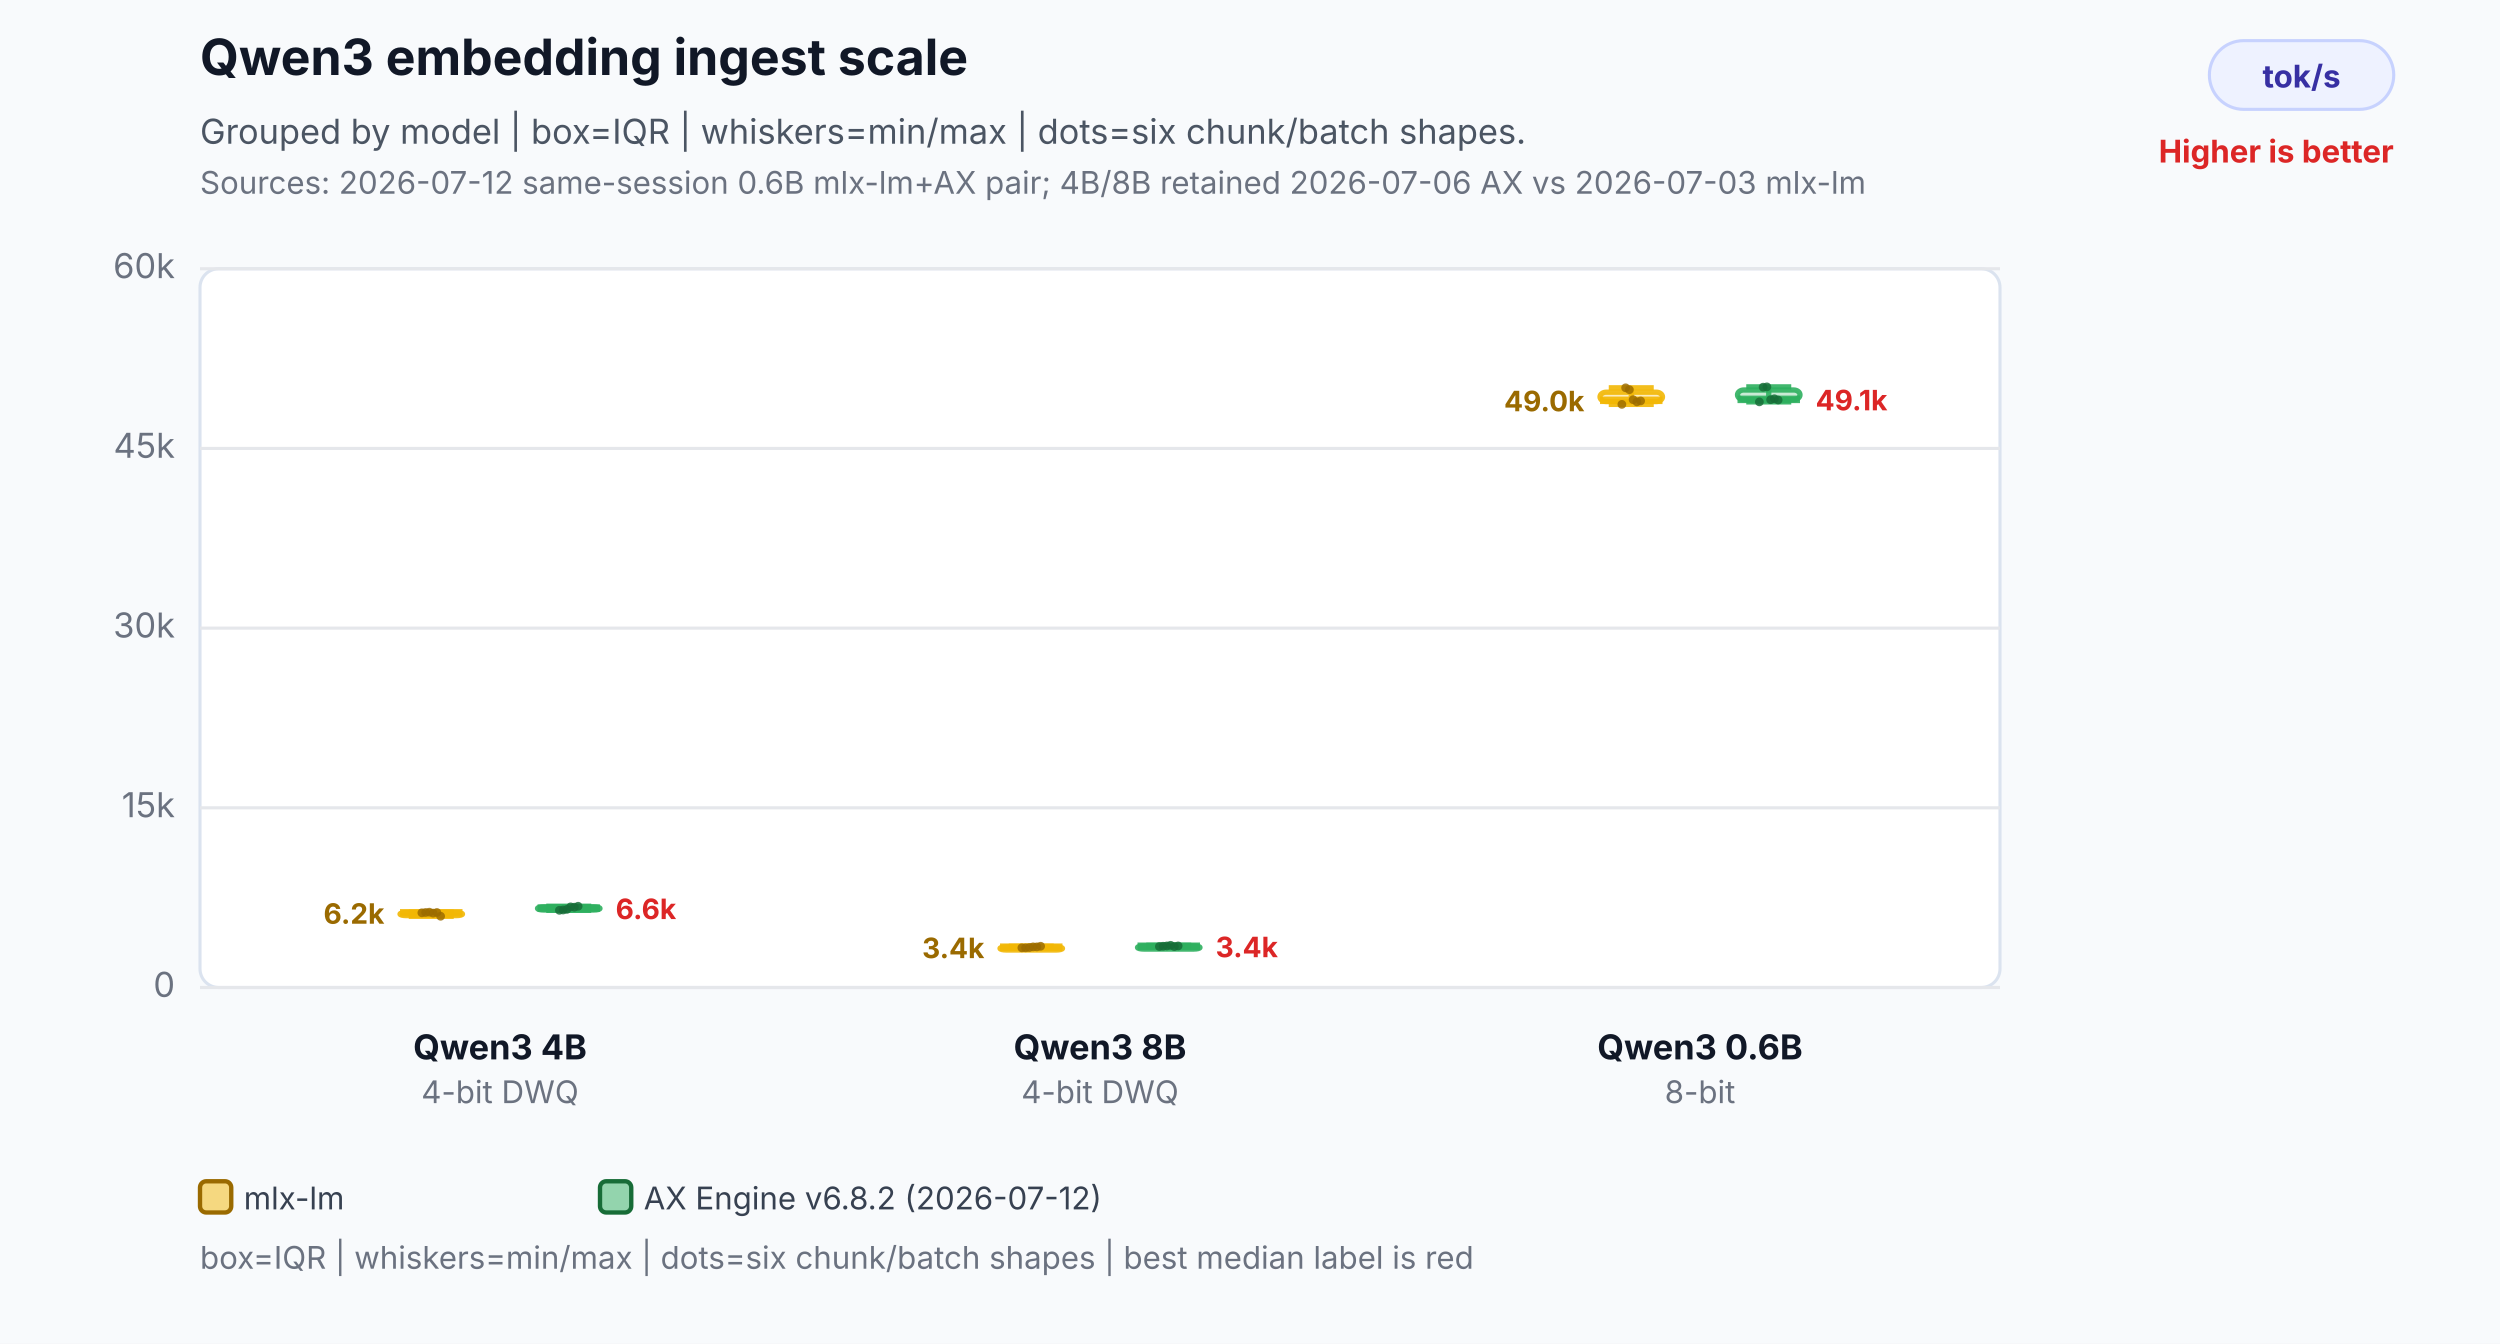
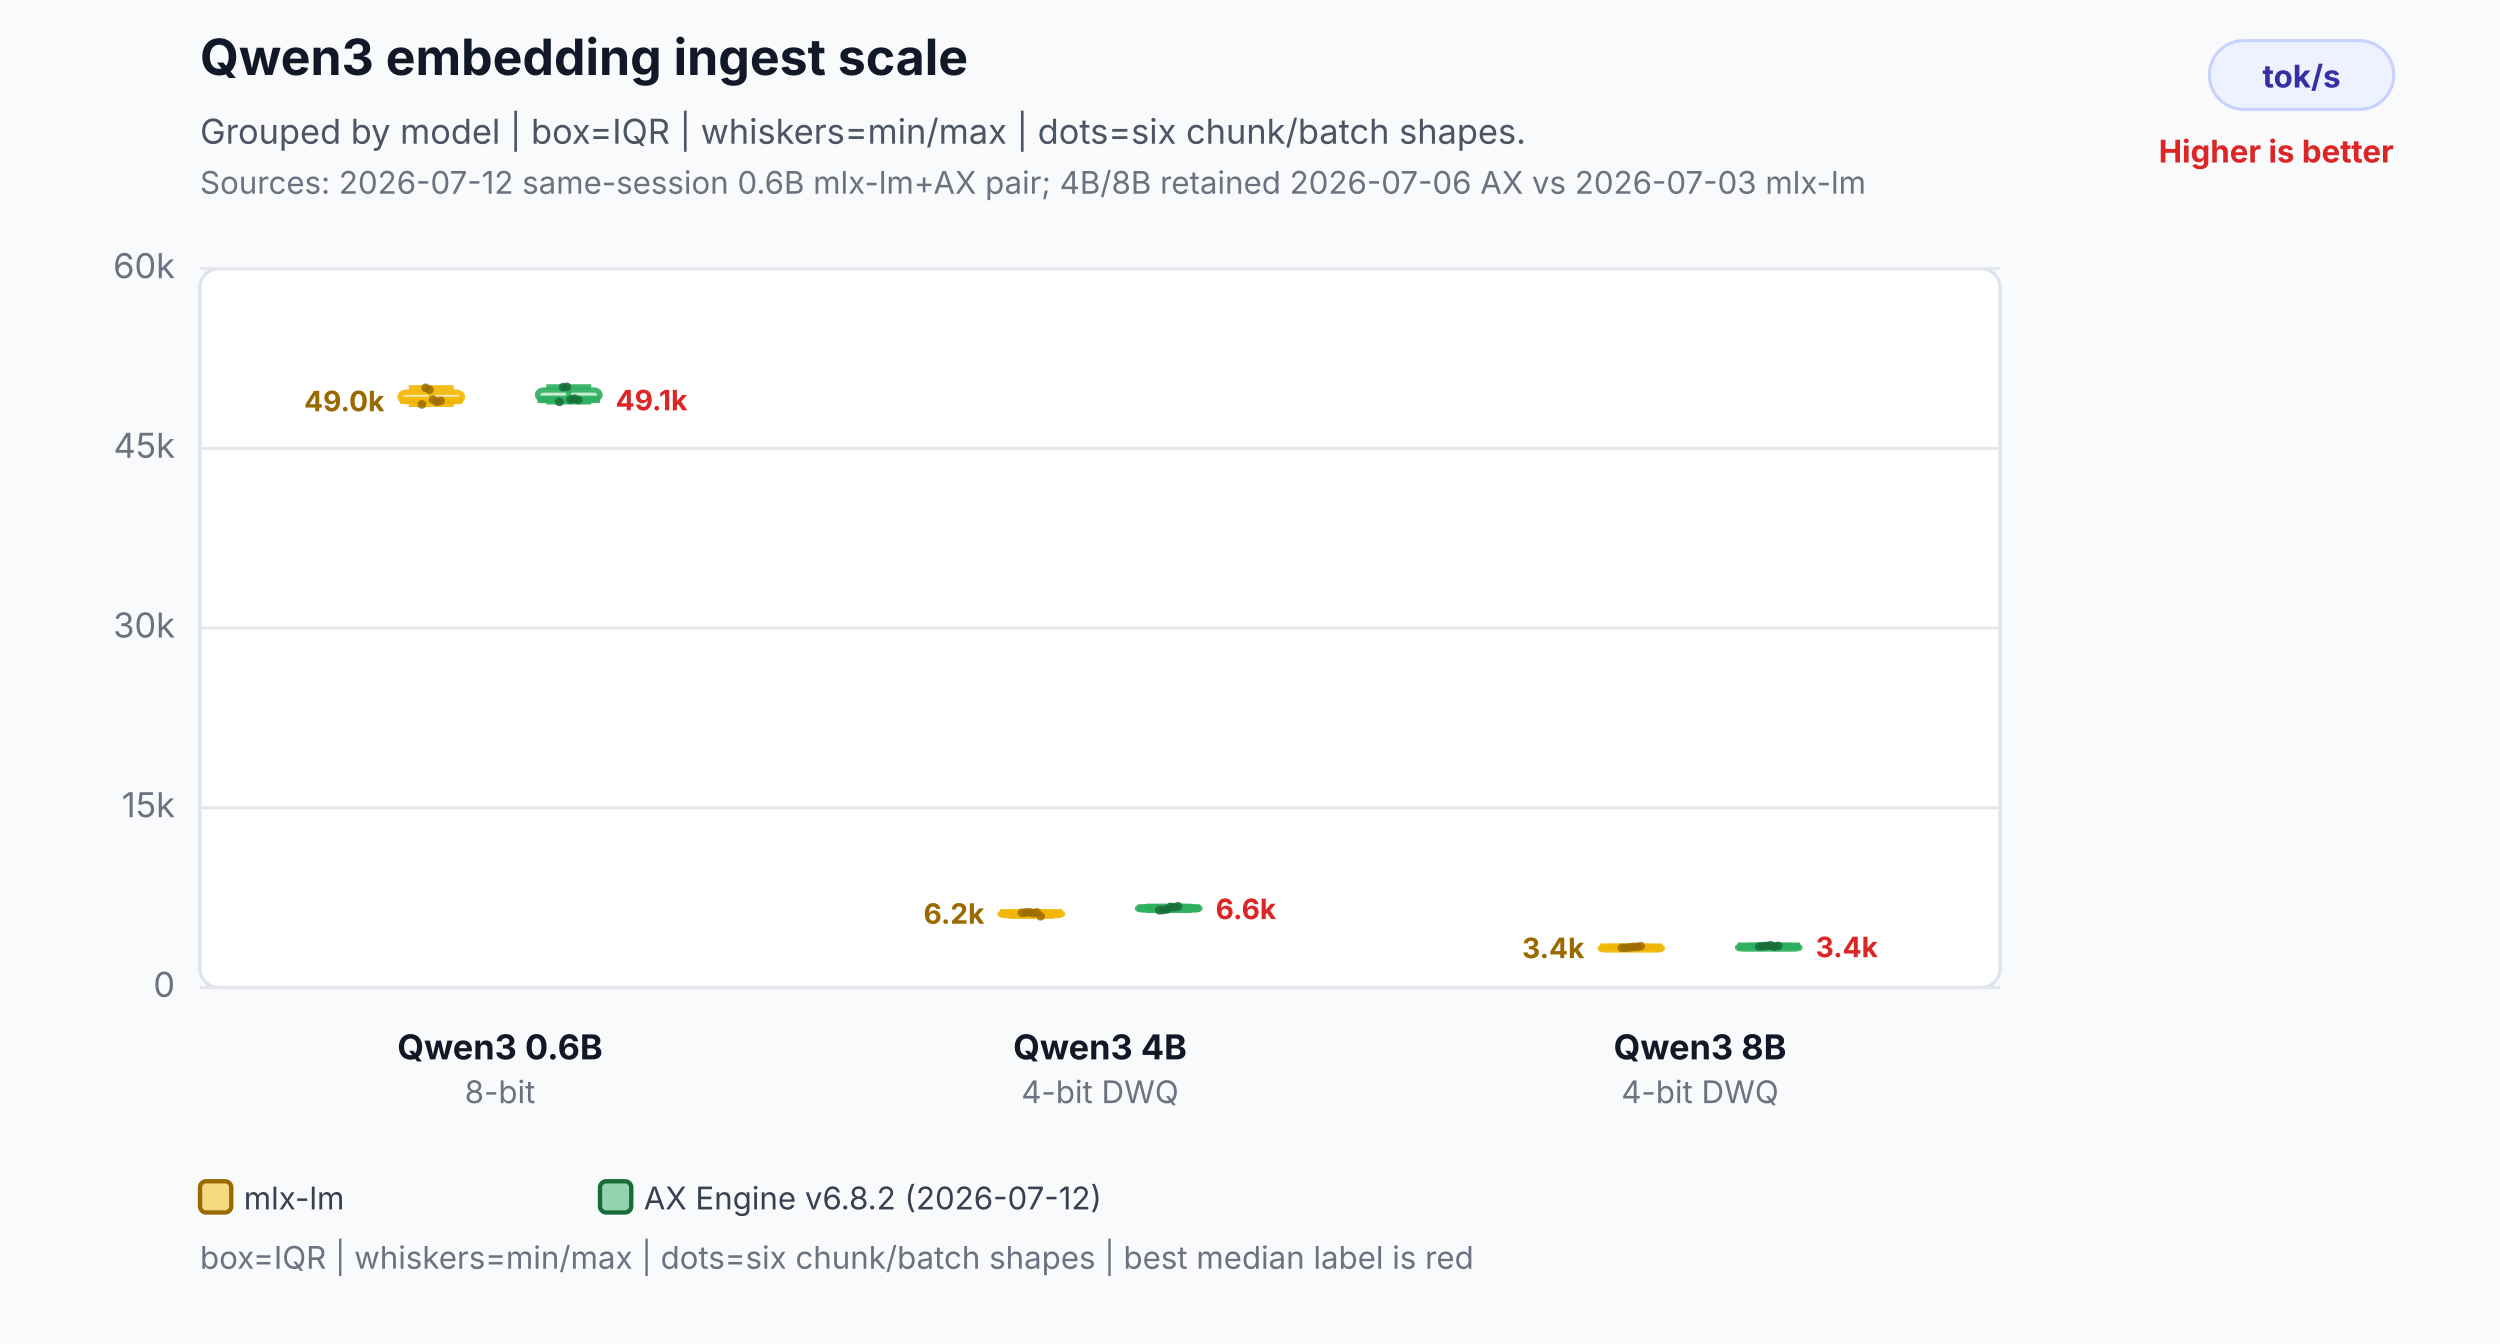
<svg xmlns="http://www.w3.org/2000/svg" width="800" height="430" viewBox="0 0 800 430" role="img" aria-labelledby="title desc">
  <rect width="800" height="430" fill="#f8fafc" />
  <text x="64" y="24" font-family="Inter,Segoe UI,Arial,sans-serif" font-size="16" font-weight="700" fill="#111827">Qwen3 embedding ingest scale</text>
  <text x="64" y="46" font-family="Inter,Segoe UI,Arial,sans-serif" font-size="11" fill="#4b5563">Grouped by model | box=IQR | whiskers=min/max | dots=six chunk/batch shapes.</text>
  <text x="64" y="62" font-family="Inter,Segoe UI,Arial,sans-serif" font-size="10" fill="#6b7280">Sources: 2026-07-12 same-session 0.6B mlx-lm+AX pair; 4B/8B retained 2026-07-06 AX vs 2026-07-03 mlx-lm</text>
  <rect x="707" y="13" width="59" height="22" rx="11" fill="#eef2ff" stroke="#c7d2fe" />
  <text x="736.5" y="28" text-anchor="middle" font-family="Inter,Segoe UI,Arial,sans-serif" font-size="10" font-weight="700" fill="#3730a3">tok/s</text>
  <text x="766" y="52" text-anchor="end" font-family="Inter,Segoe UI,Arial,sans-serif" font-size="10" font-weight="700" fill="#dc2626">Higher is better</text>
  <rect x="64" y="86" width="576" height="230" rx="6" fill="#ffffff" stroke="#dbe3ef" />
  <line x1="64" y1="316.0" x2="640" y2="316.0" stroke="#e5e7eb" stroke-width="1" />
  <text x="56" y="319.0" text-anchor="end" font-family="Inter,Segoe UI,Arial,sans-serif" font-size="11" fill="#6b7280">0</text>
  <line x1="64" y1="258.5" x2="640" y2="258.5" stroke="#e5e7eb" stroke-width="1" />
  <text x="56" y="261.5" text-anchor="end" font-family="Inter,Segoe UI,Arial,sans-serif" font-size="11" fill="#6b7280">15k</text>
  <line x1="64" y1="201.0" x2="640" y2="201.0" stroke="#e5e7eb" stroke-width="1" />
  <text x="56" y="204.0" text-anchor="end" font-family="Inter,Segoe UI,Arial,sans-serif" font-size="11" fill="#6b7280">30k</text>
  <line x1="64" y1="143.5" x2="640" y2="143.5" stroke="#e5e7eb" stroke-width="1" />
  <text x="56" y="146.5" text-anchor="end" font-family="Inter,Segoe UI,Arial,sans-serif" font-size="11" fill="#6b7280">45k</text>
  <line x1="64" y1="86.0" x2="640" y2="86.0" stroke="#e5e7eb" stroke-width="1" />
  <text x="56" y="89.0" text-anchor="end" font-family="Inter,Segoe UI,Arial,sans-serif" font-size="11" fill="#6b7280">60k</text>
-   <line x1="138" y1="291.9" x2="138" y2="293.2" stroke="#f2b705" stroke-opacity="0.9" stroke-width="1.7" />
-   <line x1="130.8" y1="291.9" x2="145.2" y2="291.9" stroke="#f2b705" stroke-opacity="0.9" stroke-width="1.7" />
-   <line x1="130.8" y1="293.2" x2="145.2" y2="293.2" stroke="#f2b705" stroke-opacity="0.9" stroke-width="1.7" />
-   <rect x="128" y="292.0" width="20" height="1.0" rx="2" fill="#f2b705" fill-opacity="0.26" stroke="#f2b705" stroke-opacity="0.9" stroke-width="1.7" />
-   <line x1="128" y1="292.1" x2="148" y2="292.1" stroke="#f2b705" stroke-opacity="0.9" stroke-width="2.4" />
-   <text x="123" y="295.6" text-anchor="end" font-family="Inter,Segoe UI,Arial,sans-serif" font-size="9" font-weight="700" fill="#9a6a00" stroke="#ffffff" stroke-width="3" paint-order="stroke">6.2k</text>
-   <circle cx="135" cy="292.1" r="1.4" fill="#9a6a00" fill-opacity="0.82" />
-   <circle cx="136.2" cy="292.0" r="1.4" fill="#9a6a00" fill-opacity="0.82" />
-   <circle cx="137.4" cy="291.9" r="1.4" fill="#9a6a00" fill-opacity="0.82" />
-   <circle cx="138.6" cy="292.2" r="1.4" fill="#9a6a00" fill-opacity="0.82" />
-   <circle cx="139.8" cy="292.0" r="1.4" fill="#9a6a00" fill-opacity="0.82" />
-   <circle cx="141" cy="293.2" r="1.4" fill="#9a6a00" fill-opacity="0.82" />
-   <line x1="182" y1="290.0" x2="182" y2="291.3" stroke="#2eaf5f" stroke-opacity="0.9" stroke-width="1.7" />
-   <line x1="174.8" y1="290.0" x2="189.2" y2="290.0" stroke="#2eaf5f" stroke-opacity="0.9" stroke-width="1.7" />
-   <line x1="174.8" y1="291.3" x2="189.2" y2="291.3" stroke="#2eaf5f" stroke-opacity="0.9" stroke-width="1.7" />
-   <rect x="172" y="290.2" width="20" height="1.0" rx="2" fill="#2eaf5f" fill-opacity="0.26" stroke="#2eaf5f" stroke-opacity="0.9" stroke-width="1.7" />
-   <line x1="172" y1="290.6" x2="192" y2="290.6" stroke="#2eaf5f" stroke-opacity="0.9" stroke-width="2.4" />
-   <text x="197" y="294.1" text-anchor="start" font-family="Inter,Segoe UI,Arial,sans-serif" font-size="9" font-weight="700" fill="#dc2626" stroke="#ffffff" stroke-width="3" paint-order="stroke">6.6k</text>
-   <circle cx="179" cy="291.3" r="1.4" fill="#176c37" fill-opacity="0.82" />
-   <circle cx="180.2" cy="291.2" r="1.4" fill="#176c37" fill-opacity="0.82" />
-   <circle cx="181.4" cy="291.0" r="1.4" fill="#176c37" fill-opacity="0.82" />
-   <circle cx="182.6" cy="290.2" r="1.4" fill="#176c37" fill-opacity="0.82" />
-   <circle cx="183.8" cy="290.3" r="1.4" fill="#176c37" fill-opacity="0.82" />
-   <circle cx="185" cy="290.0" r="1.4" fill="#176c37" fill-opacity="0.82" />
-   <text x="160" y="339" text-anchor="middle" font-family="Inter,Segoe UI,Arial,sans-serif" font-size="11" font-weight="700" fill="#111827">Qwen3 4B</text>
-   <text x="160" y="353" text-anchor="middle" font-family="Inter,Segoe UI,Arial,sans-serif" font-size="10" fill="#6b7280">4-bit DWQ</text>
-   <line x1="330" y1="302.8" x2="330" y2="303.3" stroke="#f2b705" stroke-opacity="0.9" stroke-width="1.7" />
-   <line x1="322.8" y1="302.8" x2="337.2" y2="302.8" stroke="#f2b705" stroke-opacity="0.9" stroke-width="1.7" />
-   <line x1="322.8" y1="303.3" x2="337.2" y2="303.3" stroke="#f2b705" stroke-opacity="0.9" stroke-width="1.7" />
-   <rect x="320" y="303.0" width="20" height="1.0" rx="2" fill="#f2b705" fill-opacity="0.26" stroke="#f2b705" stroke-opacity="0.9" stroke-width="1.7" />
-   <line x1="320" y1="303.1" x2="340" y2="303.1" stroke="#f2b705" stroke-opacity="0.9" stroke-width="2.4" />
-   <text x="315" y="306.6" text-anchor="end" font-family="Inter,Segoe UI,Arial,sans-serif" font-size="9" font-weight="700" fill="#9a6a00" stroke="#ffffff" stroke-width="3" paint-order="stroke">3.4k</text>
-   <circle cx="327" cy="303.3" r="1.4" fill="#9a6a00" fill-opacity="0.82" />
-   <circle cx="328.2" cy="303.3" r="1.4" fill="#9a6a00" fill-opacity="0.82" />
-   <circle cx="329.4" cy="303.2" r="1.4" fill="#9a6a00" fill-opacity="0.82" />
-   <circle cx="330.6" cy="303.0" r="1.4" fill="#9a6a00" fill-opacity="0.82" />
-   <circle cx="331.8" cy="303.0" r="1.4" fill="#9a6a00" fill-opacity="0.82" />
-   <circle cx="333" cy="302.8" r="1.4" fill="#9a6a00" fill-opacity="0.82" />
-   <line x1="374" y1="302.5" x2="374" y2="302.9" stroke="#2eaf5f" stroke-opacity="0.9" stroke-width="1.7" />
-   <line x1="366.8" y1="302.5" x2="381.2" y2="302.5" stroke="#2eaf5f" stroke-opacity="0.9" stroke-width="1.7" />
-   <line x1="366.8" y1="302.9" x2="381.2" y2="302.9" stroke="#2eaf5f" stroke-opacity="0.9" stroke-width="1.7" />
-   <rect x="364" y="302.7" width="20" height="1.0" rx="2" fill="#2eaf5f" fill-opacity="0.26" stroke="#2eaf5f" stroke-opacity="0.9" stroke-width="1.7" />
-   <line x1="364" y1="302.8" x2="384" y2="302.8" stroke="#2eaf5f" stroke-opacity="0.9" stroke-width="2.4" />
-   <text x="389" y="306.3" text-anchor="start" font-family="Inter,Segoe UI,Arial,sans-serif" font-size="9" font-weight="700" fill="#dc2626" stroke="#ffffff" stroke-width="3" paint-order="stroke">3.4k</text>
-   <circle cx="371" cy="302.9" r="1.4" fill="#176c37" fill-opacity="0.82" />
-   <circle cx="372.2" cy="302.8" r="1.4" fill="#176c37" fill-opacity="0.82" />
-   <circle cx="373.4" cy="302.7" r="1.4" fill="#176c37" fill-opacity="0.82" />
-   <circle cx="374.6" cy="302.5" r="1.4" fill="#176c37" fill-opacity="0.82" />
-   <circle cx="375.8" cy="302.9" r="1.4" fill="#176c37" fill-opacity="0.82" />
-   <circle cx="377" cy="302.7" r="1.4" fill="#176c37" fill-opacity="0.82" />
-   <text x="352" y="339" text-anchor="middle" font-family="Inter,Segoe UI,Arial,sans-serif" font-size="11" font-weight="700" fill="#111827">Qwen3 8B</text>
+   <line x1="138" y1="124.1" x2="138" y2="129.4" stroke="#f2b705" stroke-opacity="0.9" stroke-width="1.7" />
+   <line x1="130.8" y1="124.1" x2="145.2" y2="124.1" stroke="#f2b705" stroke-opacity="0.9" stroke-width="1.7" />
+   <line x1="130.8" y1="129.4" x2="145.2" y2="129.4" stroke="#f2b705" stroke-opacity="0.9" stroke-width="1.7" />
+   <rect x="128" y="125.5" width="20" height="3.0" rx="2" fill="#f2b705" fill-opacity="0.26" stroke="#f2b705" stroke-opacity="0.9" stroke-width="1.7" />
+   <line x1="128" y1="128.1" x2="148" y2="128.1" stroke="#f2b705" stroke-opacity="0.9" stroke-width="2.4" />
+   <text x="123" y="131.6" text-anchor="end" font-family="Inter,Segoe UI,Arial,sans-serif" font-size="9" font-weight="700" fill="#9a6a00" stroke="#ffffff" stroke-width="3" paint-order="stroke">49.0k</text>
+   <circle cx="135" cy="129.4" r="1.4" fill="#9a6a00" fill-opacity="0.82" />
+   <circle cx="136.2" cy="124.1" r="1.4" fill="#9a6a00" fill-opacity="0.82" />
+   <circle cx="137.4" cy="124.7" r="1.4" fill="#9a6a00" fill-opacity="0.82" />
+   <circle cx="138.6" cy="127.9" r="1.4" fill="#9a6a00" fill-opacity="0.82" />
+   <circle cx="139.8" cy="128.6" r="1.4" fill="#9a6a00" fill-opacity="0.82" />
+   <circle cx="141" cy="128.3" r="1.4" fill="#9a6a00" fill-opacity="0.82" />
+   <line x1="182" y1="123.8" x2="182" y2="128.6" stroke="#2eaf5f" stroke-opacity="0.9" stroke-width="1.7" />
+   <line x1="174.8" y1="123.8" x2="189.2" y2="123.8" stroke="#2eaf5f" stroke-opacity="0.9" stroke-width="1.7" />
+   <line x1="174.8" y1="128.6" x2="189.2" y2="128.6" stroke="#2eaf5f" stroke-opacity="0.9" stroke-width="1.7" />
+   <rect x="172" y="124.8" width="20" height="3.1" rx="2" fill="#2eaf5f" fill-opacity="0.26" stroke="#2eaf5f" stroke-opacity="0.9" stroke-width="1.7" />
+   <line x1="172" y1="127.8" x2="192" y2="127.8" stroke="#2eaf5f" stroke-opacity="0.9" stroke-width="2.4" />
+   <text x="197" y="131.3" text-anchor="start" font-family="Inter,Segoe UI,Arial,sans-serif" font-size="9" font-weight="700" fill="#dc2626" stroke="#ffffff" stroke-width="3" paint-order="stroke">49.1k</text>
+   <circle cx="179" cy="128.6" r="1.4" fill="#176c37" fill-opacity="0.82" />
+   <circle cx="180.2" cy="123.9" r="1.4" fill="#176c37" fill-opacity="0.82" />
+   <circle cx="181.4" cy="123.8" r="1.4" fill="#176c37" fill-opacity="0.82" />
+   <circle cx="182.6" cy="127.9" r="1.4" fill="#176c37" fill-opacity="0.82" />
+   <circle cx="183.8" cy="127.6" r="1.4" fill="#176c37" fill-opacity="0.82" />
+   <circle cx="185" cy="128.0" r="1.4" fill="#176c37" fill-opacity="0.82" />
+   <text x="160" y="339" text-anchor="middle" font-family="Inter,Segoe UI,Arial,sans-serif" font-size="11" font-weight="700" fill="#111827">Qwen3 0.6B</text>
+   <text x="160" y="353" text-anchor="middle" font-family="Inter,Segoe UI,Arial,sans-serif" font-size="10" fill="#6b7280">8-bit</text>
+   <line x1="330" y1="291.9" x2="330" y2="293.2" stroke="#f2b705" stroke-opacity="0.9" stroke-width="1.7" />
+   <line x1="322.8" y1="291.9" x2="337.2" y2="291.9" stroke="#f2b705" stroke-opacity="0.9" stroke-width="1.7" />
+   <line x1="322.8" y1="293.2" x2="337.2" y2="293.2" stroke="#f2b705" stroke-opacity="0.9" stroke-width="1.7" />
+   <rect x="320" y="292.0" width="20" height="1.0" rx="2" fill="#f2b705" fill-opacity="0.26" stroke="#f2b705" stroke-opacity="0.9" stroke-width="1.7" />
+   <line x1="320" y1="292.1" x2="340" y2="292.1" stroke="#f2b705" stroke-opacity="0.9" stroke-width="2.4" />
+   <text x="315" y="295.6" text-anchor="end" font-family="Inter,Segoe UI,Arial,sans-serif" font-size="9" font-weight="700" fill="#9a6a00" stroke="#ffffff" stroke-width="3" paint-order="stroke">6.2k</text>
+   <circle cx="327" cy="292.1" r="1.4" fill="#9a6a00" fill-opacity="0.82" />
+   <circle cx="328.2" cy="292.0" r="1.4" fill="#9a6a00" fill-opacity="0.82" />
+   <circle cx="329.4" cy="291.9" r="1.4" fill="#9a6a00" fill-opacity="0.82" />
+   <circle cx="330.6" cy="292.2" r="1.4" fill="#9a6a00" fill-opacity="0.82" />
+   <circle cx="331.8" cy="292.0" r="1.4" fill="#9a6a00" fill-opacity="0.82" />
+   <circle cx="333" cy="293.2" r="1.4" fill="#9a6a00" fill-opacity="0.82" />
+   <line x1="374" y1="290.0" x2="374" y2="291.3" stroke="#2eaf5f" stroke-opacity="0.9" stroke-width="1.7" />
+   <line x1="366.8" y1="290.0" x2="381.2" y2="290.0" stroke="#2eaf5f" stroke-opacity="0.9" stroke-width="1.7" />
+   <line x1="366.8" y1="291.3" x2="381.2" y2="291.3" stroke="#2eaf5f" stroke-opacity="0.9" stroke-width="1.7" />
+   <rect x="364" y="290.2" width="20" height="1.0" rx="2" fill="#2eaf5f" fill-opacity="0.26" stroke="#2eaf5f" stroke-opacity="0.9" stroke-width="1.7" />
+   <line x1="364" y1="290.6" x2="384" y2="290.6" stroke="#2eaf5f" stroke-opacity="0.9" stroke-width="2.4" />
+   <text x="389" y="294.1" text-anchor="start" font-family="Inter,Segoe UI,Arial,sans-serif" font-size="9" font-weight="700" fill="#dc2626" stroke="#ffffff" stroke-width="3" paint-order="stroke">6.6k</text>
+   <circle cx="371" cy="291.3" r="1.4" fill="#176c37" fill-opacity="0.82" />
+   <circle cx="372.2" cy="291.2" r="1.4" fill="#176c37" fill-opacity="0.82" />
+   <circle cx="373.4" cy="291.0" r="1.4" fill="#176c37" fill-opacity="0.82" />
+   <circle cx="374.6" cy="290.2" r="1.4" fill="#176c37" fill-opacity="0.82" />
+   <circle cx="375.8" cy="290.3" r="1.4" fill="#176c37" fill-opacity="0.82" />
+   <circle cx="377" cy="290.0" r="1.4" fill="#176c37" fill-opacity="0.82" />
+   <text x="352" y="339" text-anchor="middle" font-family="Inter,Segoe UI,Arial,sans-serif" font-size="11" font-weight="700" fill="#111827">Qwen3 4B</text>
  <text x="352" y="353" text-anchor="middle" font-family="Inter,Segoe UI,Arial,sans-serif" font-size="10" fill="#6b7280">4-bit DWQ</text>
-   <line x1="522" y1="124.1" x2="522" y2="129.4" stroke="#f2b705" stroke-opacity="0.9" stroke-width="1.7" />
-   <line x1="514.8" y1="124.1" x2="529.2" y2="124.1" stroke="#f2b705" stroke-opacity="0.9" stroke-width="1.7" />
-   <line x1="514.8" y1="129.4" x2="529.2" y2="129.4" stroke="#f2b705" stroke-opacity="0.9" stroke-width="1.7" />
-   <rect x="512" y="125.5" width="20" height="3.0" rx="2" fill="#f2b705" fill-opacity="0.26" stroke="#f2b705" stroke-opacity="0.9" stroke-width="1.7" />
-   <line x1="512" y1="128.1" x2="532" y2="128.1" stroke="#f2b705" stroke-opacity="0.9" stroke-width="2.4" />
-   <text x="507" y="131.6" text-anchor="end" font-family="Inter,Segoe UI,Arial,sans-serif" font-size="9" font-weight="700" fill="#9a6a00" stroke="#ffffff" stroke-width="3" paint-order="stroke">49.0k</text>
-   <circle cx="519" cy="129.4" r="1.4" fill="#9a6a00" fill-opacity="0.82" />
-   <circle cx="520.2" cy="124.1" r="1.4" fill="#9a6a00" fill-opacity="0.82" />
-   <circle cx="521.4" cy="124.7" r="1.4" fill="#9a6a00" fill-opacity="0.82" />
-   <circle cx="522.6" cy="127.9" r="1.4" fill="#9a6a00" fill-opacity="0.82" />
-   <circle cx="523.8" cy="128.6" r="1.4" fill="#9a6a00" fill-opacity="0.82" />
-   <circle cx="525" cy="128.3" r="1.4" fill="#9a6a00" fill-opacity="0.82" />
-   <line x1="566" y1="123.8" x2="566" y2="128.6" stroke="#2eaf5f" stroke-opacity="0.9" stroke-width="1.7" />
-   <line x1="558.8" y1="123.8" x2="573.2" y2="123.8" stroke="#2eaf5f" stroke-opacity="0.9" stroke-width="1.7" />
-   <line x1="558.8" y1="128.6" x2="573.2" y2="128.6" stroke="#2eaf5f" stroke-opacity="0.9" stroke-width="1.7" />
-   <rect x="556" y="124.8" width="20" height="3.1" rx="2" fill="#2eaf5f" fill-opacity="0.26" stroke="#2eaf5f" stroke-opacity="0.9" stroke-width="1.7" />
-   <line x1="556" y1="127.8" x2="576" y2="127.8" stroke="#2eaf5f" stroke-opacity="0.9" stroke-width="2.4" />
-   <text x="581" y="131.3" text-anchor="start" font-family="Inter,Segoe UI,Arial,sans-serif" font-size="9" font-weight="700" fill="#dc2626" stroke="#ffffff" stroke-width="3" paint-order="stroke">49.1k</text>
-   <circle cx="563" cy="128.6" r="1.4" fill="#176c37" fill-opacity="0.82" />
-   <circle cx="564.2" cy="123.9" r="1.4" fill="#176c37" fill-opacity="0.82" />
-   <circle cx="565.4" cy="123.8" r="1.4" fill="#176c37" fill-opacity="0.82" />
-   <circle cx="566.6" cy="127.9" r="1.4" fill="#176c37" fill-opacity="0.82" />
-   <circle cx="567.8" cy="127.6" r="1.4" fill="#176c37" fill-opacity="0.82" />
-   <circle cx="569" cy="128.0" r="1.4" fill="#176c37" fill-opacity="0.82" />
-   <text x="544" y="339" text-anchor="middle" font-family="Inter,Segoe UI,Arial,sans-serif" font-size="11" font-weight="700" fill="#111827">Qwen3 0.6B</text>
-   <text x="544" y="353" text-anchor="middle" font-family="Inter,Segoe UI,Arial,sans-serif" font-size="10" fill="#6b7280">8-bit</text>
+   <line x1="522" y1="302.8" x2="522" y2="303.3" stroke="#f2b705" stroke-opacity="0.9" stroke-width="1.7" />
+   <line x1="514.8" y1="302.8" x2="529.2" y2="302.8" stroke="#f2b705" stroke-opacity="0.9" stroke-width="1.7" />
+   <line x1="514.8" y1="303.3" x2="529.2" y2="303.3" stroke="#f2b705" stroke-opacity="0.9" stroke-width="1.7" />
+   <rect x="512" y="303.0" width="20" height="1.0" rx="2" fill="#f2b705" fill-opacity="0.26" stroke="#f2b705" stroke-opacity="0.9" stroke-width="1.7" />
+   <line x1="512" y1="303.1" x2="532" y2="303.1" stroke="#f2b705" stroke-opacity="0.9" stroke-width="2.4" />
+   <text x="507" y="306.6" text-anchor="end" font-family="Inter,Segoe UI,Arial,sans-serif" font-size="9" font-weight="700" fill="#9a6a00" stroke="#ffffff" stroke-width="3" paint-order="stroke">3.4k</text>
+   <circle cx="519" cy="303.3" r="1.4" fill="#9a6a00" fill-opacity="0.82" />
+   <circle cx="520.2" cy="303.3" r="1.4" fill="#9a6a00" fill-opacity="0.82" />
+   <circle cx="521.4" cy="303.2" r="1.4" fill="#9a6a00" fill-opacity="0.82" />
+   <circle cx="522.6" cy="303.0" r="1.4" fill="#9a6a00" fill-opacity="0.82" />
+   <circle cx="523.8" cy="303.0" r="1.4" fill="#9a6a00" fill-opacity="0.82" />
+   <circle cx="525" cy="302.8" r="1.4" fill="#9a6a00" fill-opacity="0.82" />
+   <line x1="566" y1="302.5" x2="566" y2="302.9" stroke="#2eaf5f" stroke-opacity="0.9" stroke-width="1.7" />
+   <line x1="558.8" y1="302.5" x2="573.2" y2="302.5" stroke="#2eaf5f" stroke-opacity="0.9" stroke-width="1.7" />
+   <line x1="558.8" y1="302.9" x2="573.2" y2="302.9" stroke="#2eaf5f" stroke-opacity="0.9" stroke-width="1.7" />
+   <rect x="556" y="302.7" width="20" height="1.0" rx="2" fill="#2eaf5f" fill-opacity="0.26" stroke="#2eaf5f" stroke-opacity="0.9" stroke-width="1.7" />
+   <line x1="556" y1="302.8" x2="576" y2="302.8" stroke="#2eaf5f" stroke-opacity="0.9" stroke-width="2.4" />
+   <text x="581" y="306.3" text-anchor="start" font-family="Inter,Segoe UI,Arial,sans-serif" font-size="9" font-weight="700" fill="#dc2626" stroke="#ffffff" stroke-width="3" paint-order="stroke">3.4k</text>
+   <circle cx="563" cy="302.9" r="1.4" fill="#176c37" fill-opacity="0.82" />
+   <circle cx="564.2" cy="302.8" r="1.4" fill="#176c37" fill-opacity="0.82" />
+   <circle cx="565.4" cy="302.7" r="1.4" fill="#176c37" fill-opacity="0.82" />
+   <circle cx="566.6" cy="302.5" r="1.4" fill="#176c37" fill-opacity="0.82" />
+   <circle cx="567.8" cy="302.9" r="1.4" fill="#176c37" fill-opacity="0.82" />
+   <circle cx="569" cy="302.7" r="1.4" fill="#176c37" fill-opacity="0.82" />
+   <text x="544" y="339" text-anchor="middle" font-family="Inter,Segoe UI,Arial,sans-serif" font-size="11" font-weight="700" fill="#111827">Qwen3 8B</text>
+   <text x="544" y="353" text-anchor="middle" font-family="Inter,Segoe UI,Arial,sans-serif" font-size="10" fill="#6b7280">4-bit DWQ</text>
  <rect x="64" y="378" width="10" height="10" rx="2" fill="#f2b705" fill-opacity="0.5" stroke="#9a6a00" stroke-width="1.4" />
  <text x="78" y="387" font-family="Inter,Segoe UI,Arial,sans-serif" font-size="10" fill="#374151">mlx-lm</text>
  <rect x="192" y="378" width="10" height="10" rx="2" fill="#2eaf5f" fill-opacity="0.5" stroke="#176c37" stroke-width="1.4" />
  <text x="206" y="387" font-family="Inter,Segoe UI,Arial,sans-serif" font-size="10" fill="#374151">AX Engine v6.8.2 (2026-07-12)</text>
  <text x="64" y="406" font-family="Inter,Segoe UI,Arial,sans-serif" font-size="10" fill="#6b7280">box=IQR | whiskers=min/max | dots=six chunk/batch shapes | best median label is red</text>
</svg>
